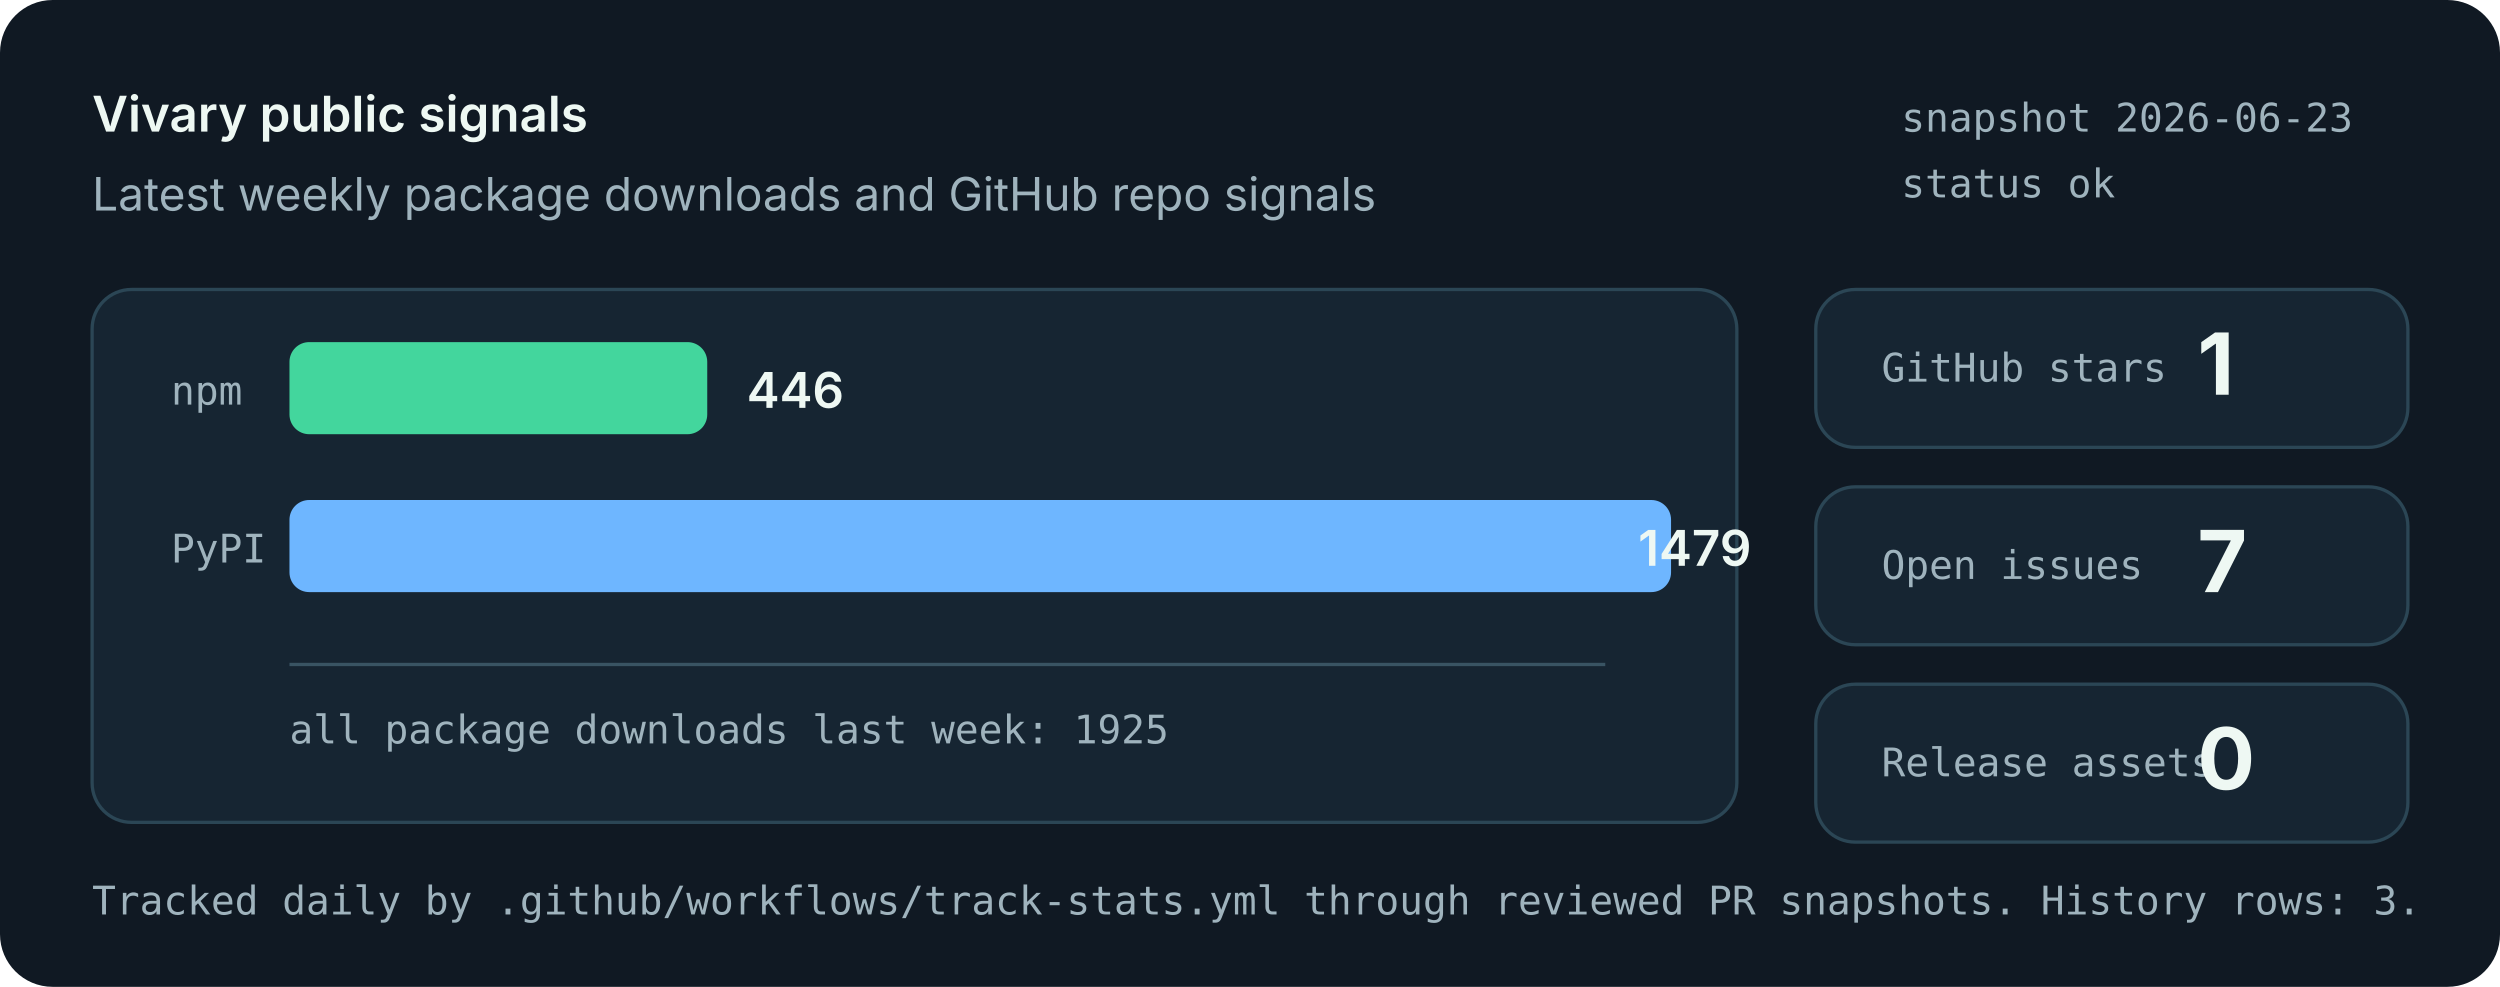
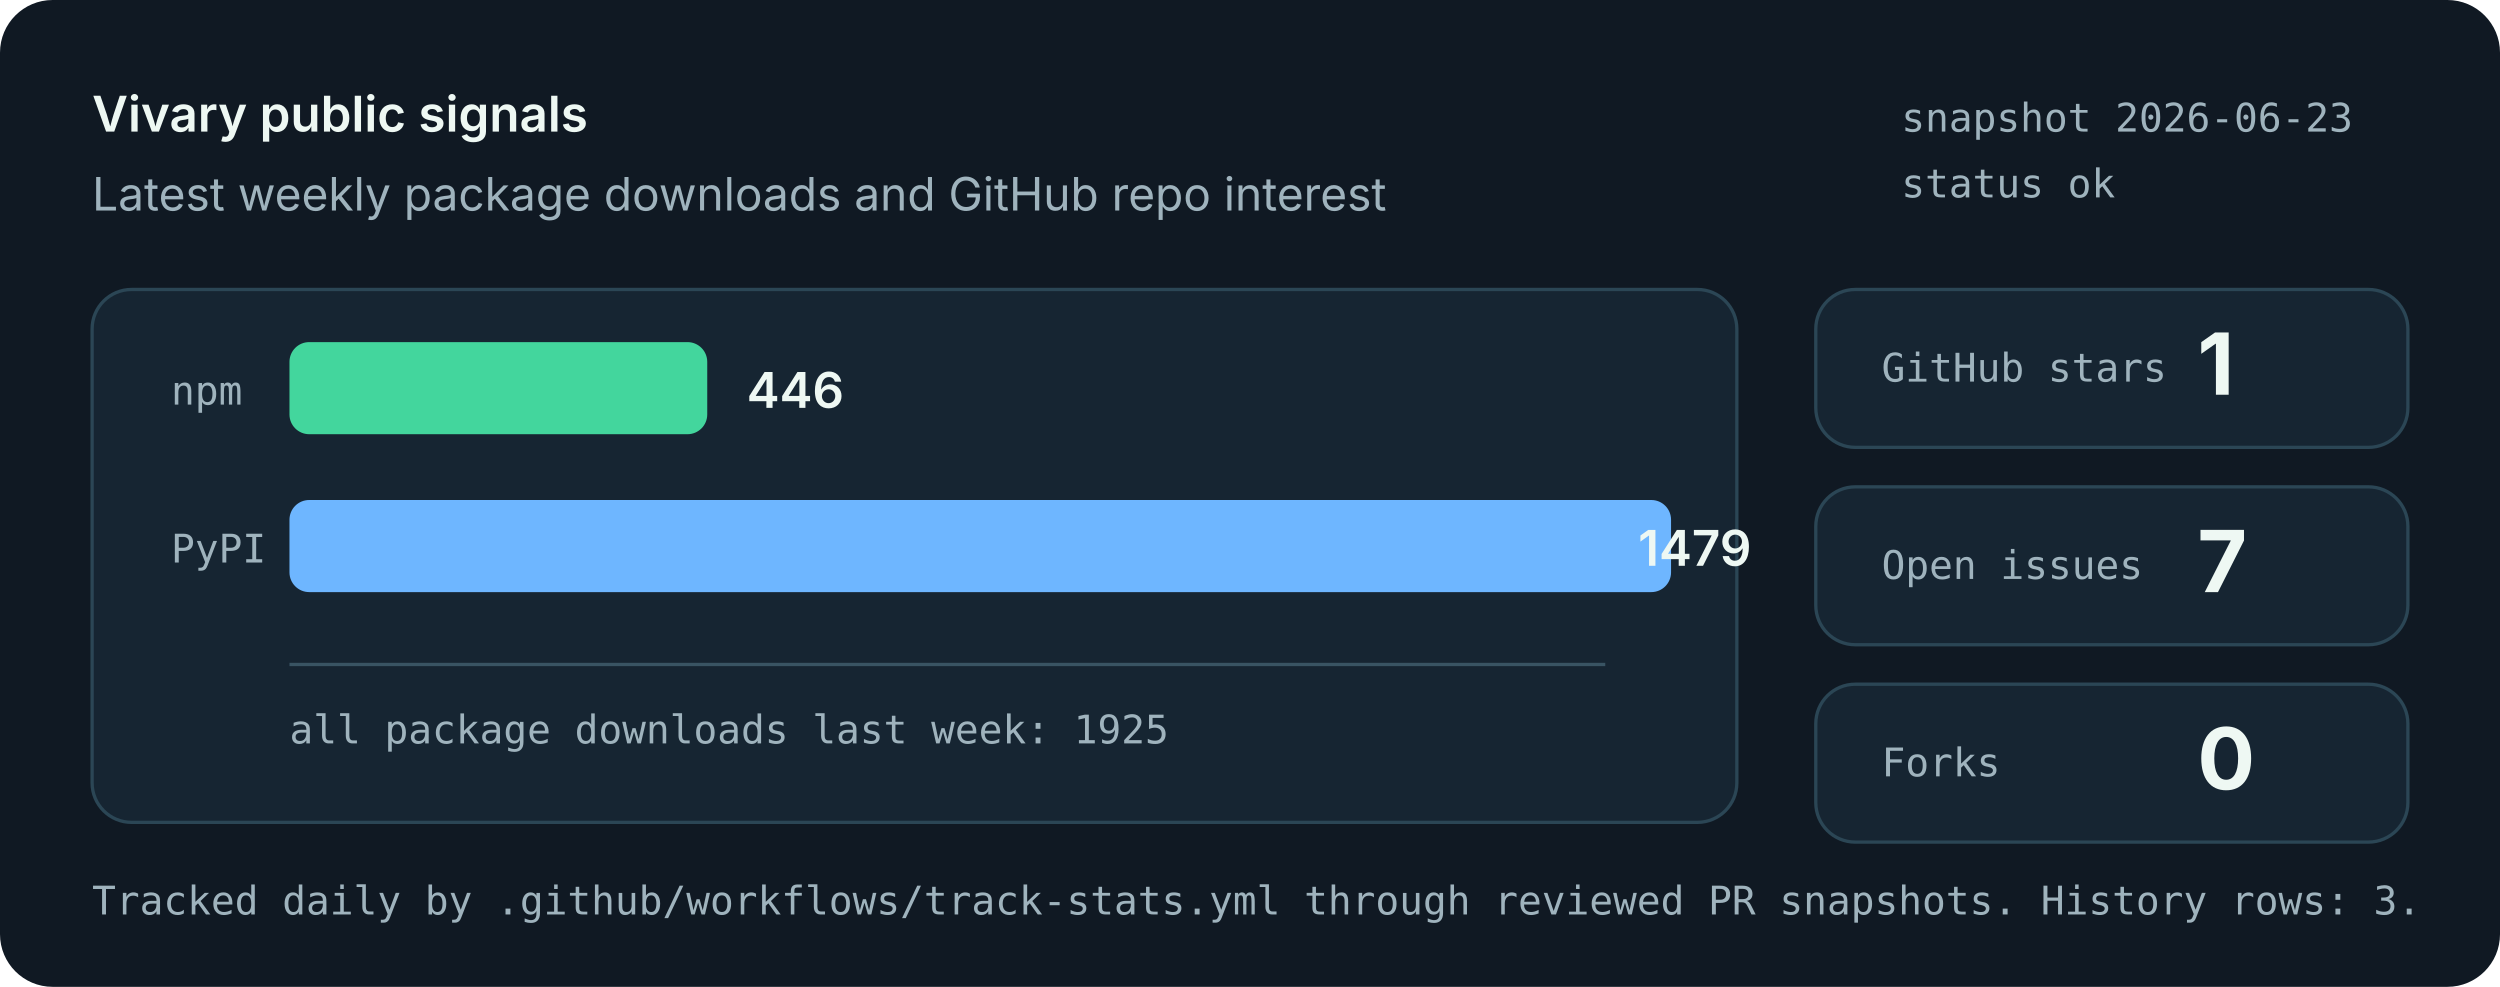
<svg xmlns="http://www.w3.org/2000/svg" role="img" aria-labelledby="title desc" viewBox="0 0 760 300">
  <style>
    .bg { fill: #101923; }
    .panel { fill: #162532; stroke: #2b4655; stroke-width: 1; }
    .muted { fill: #9fb3bd; font: 14px system-ui, -apple-system, Segoe UI, sans-serif; }
    .small { fill: #9fb3bd; font: 12px ui-monospace, SFMono-Regular, Menlo, monospace; }
    .label { fill: #eef8f3; font: 600 15px system-ui, -apple-system, Segoe UI, sans-serif; }
    .value { fill: #eef8f3; font: 700 26px system-ui, -apple-system, Segoe UI, sans-serif; }
    .bar-npm { fill: #43d69d; }
    .bar-pypi { fill: #6eb6ff; }
    .axis { stroke: #395463; stroke-width: 1; }
  </style>
  <rect class="bg" width="760" height="300" rx="16" />
  <text x="28" y="40" class="label">Vivary public signals</text>
-   <text x="28" y="64" class="muted">Latest weekly package downloads and GitHub repo signals</text>
+   <text x="28" y="64" class="muted">Latest weekly package downloads and GitHub repo interest</text>
  <text x="578" y="40" class="small">snapshot 2026-06-23</text>
  <text x="578" y="60" class="small">status ok</text>
  <rect class="panel" x="28" y="88" width="500" height="162" rx="12" />
  <line class="axis" x1="88" y1="202" x2="488" y2="202" />
  <text x="52" y="123" class="small">npm</text>
  <rect class="bar-npm" x="88" y="104" width="127" height="28" rx="6" />
  <text x="227" y="124" class="label">446</text>
  <text x="52" y="171" class="small">PyPI</text>
  <rect class="bar-pypi" x="88" y="152" width="420" height="28" rx="6" />
  <text x="498" y="172" class="label">1479</text>
  <text x="88" y="226" class="small">all package downloads last week: 1925</text>
  <rect class="panel" x="552" y="88" width="180" height="48" rx="12" />
  <text x="572" y="116" class="small">GitHub stars</text>
  <text x="668" y="120" class="value">1</text>
  <rect class="panel" x="552" y="148" width="180" height="48" rx="12" />
  <text x="572" y="176" class="small">Open issues</text>
  <text x="668" y="180" class="value">7</text>
  <rect class="panel" x="552" y="208" width="180" height="48" rx="12" />
-   <text x="572" y="236" class="small">Release assets</text>
+   <text x="572" y="236" class="small">Forks</text>
  <text x="668" y="240" class="value">0</text>
  <text x="28" y="278" class="small">Tracked daily by .github/workflows/track-stats.yml through reviewed PR snapshots. History rows: 3.</text>
</svg>
